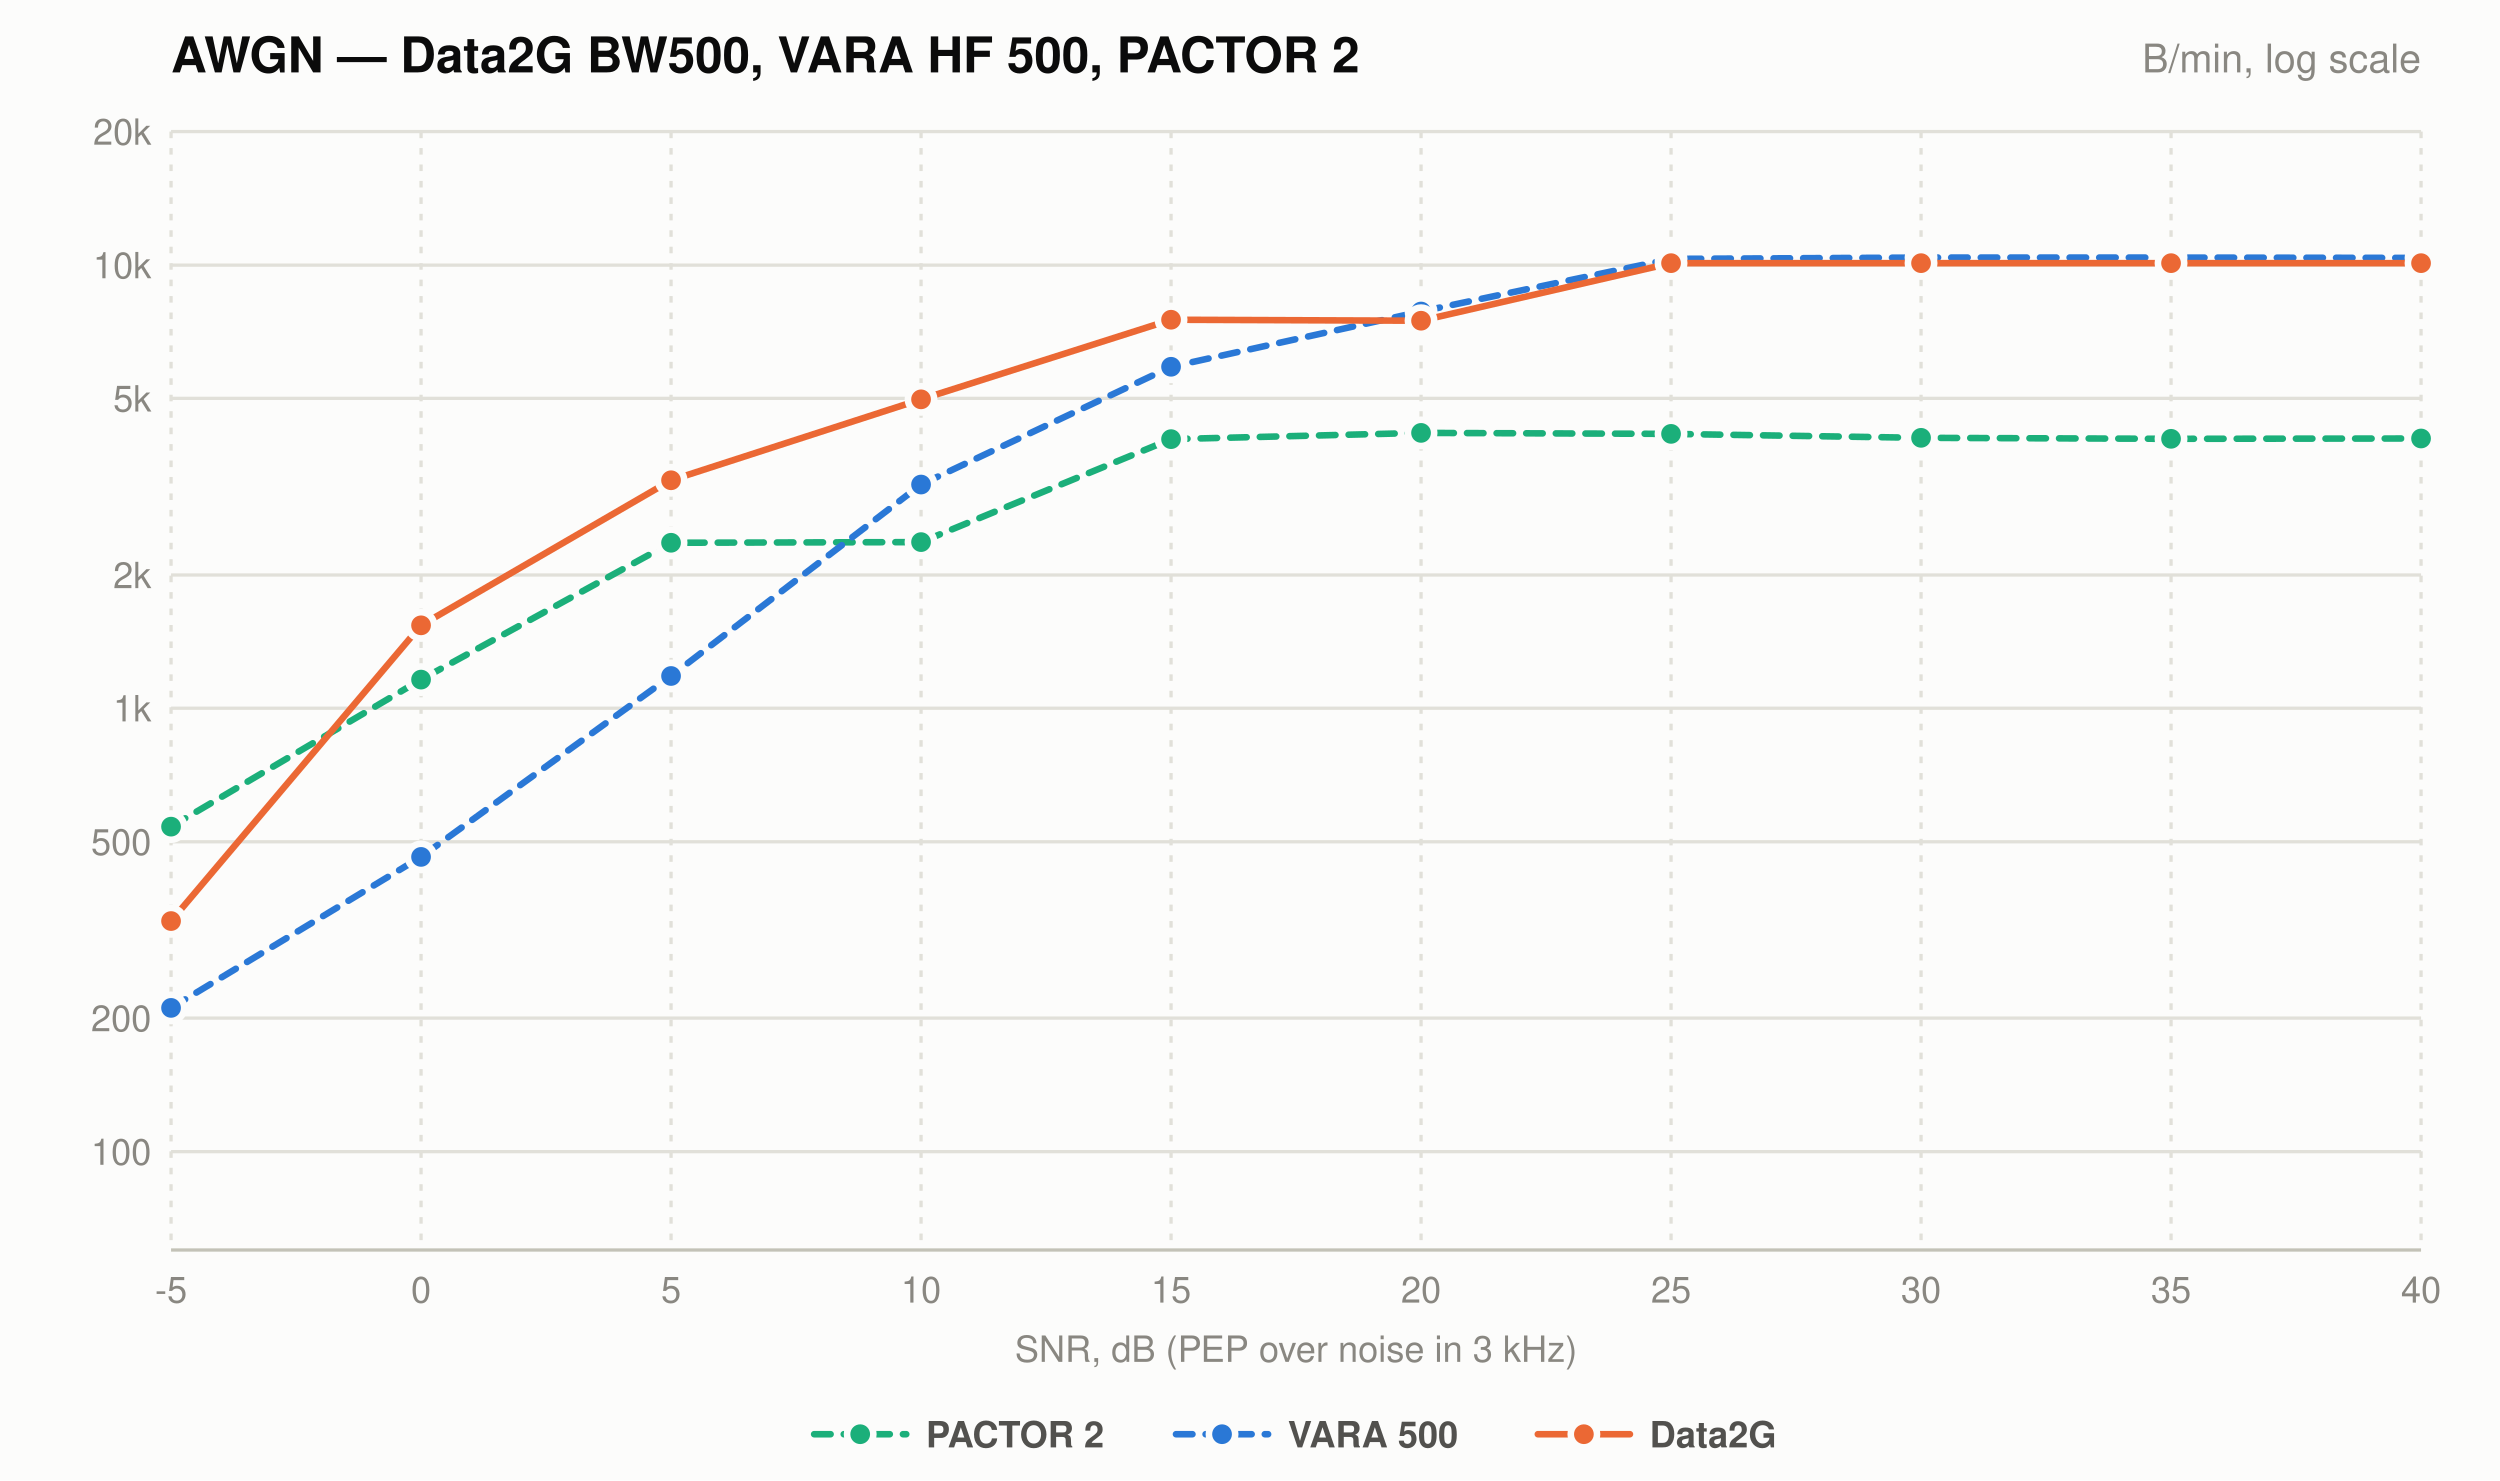
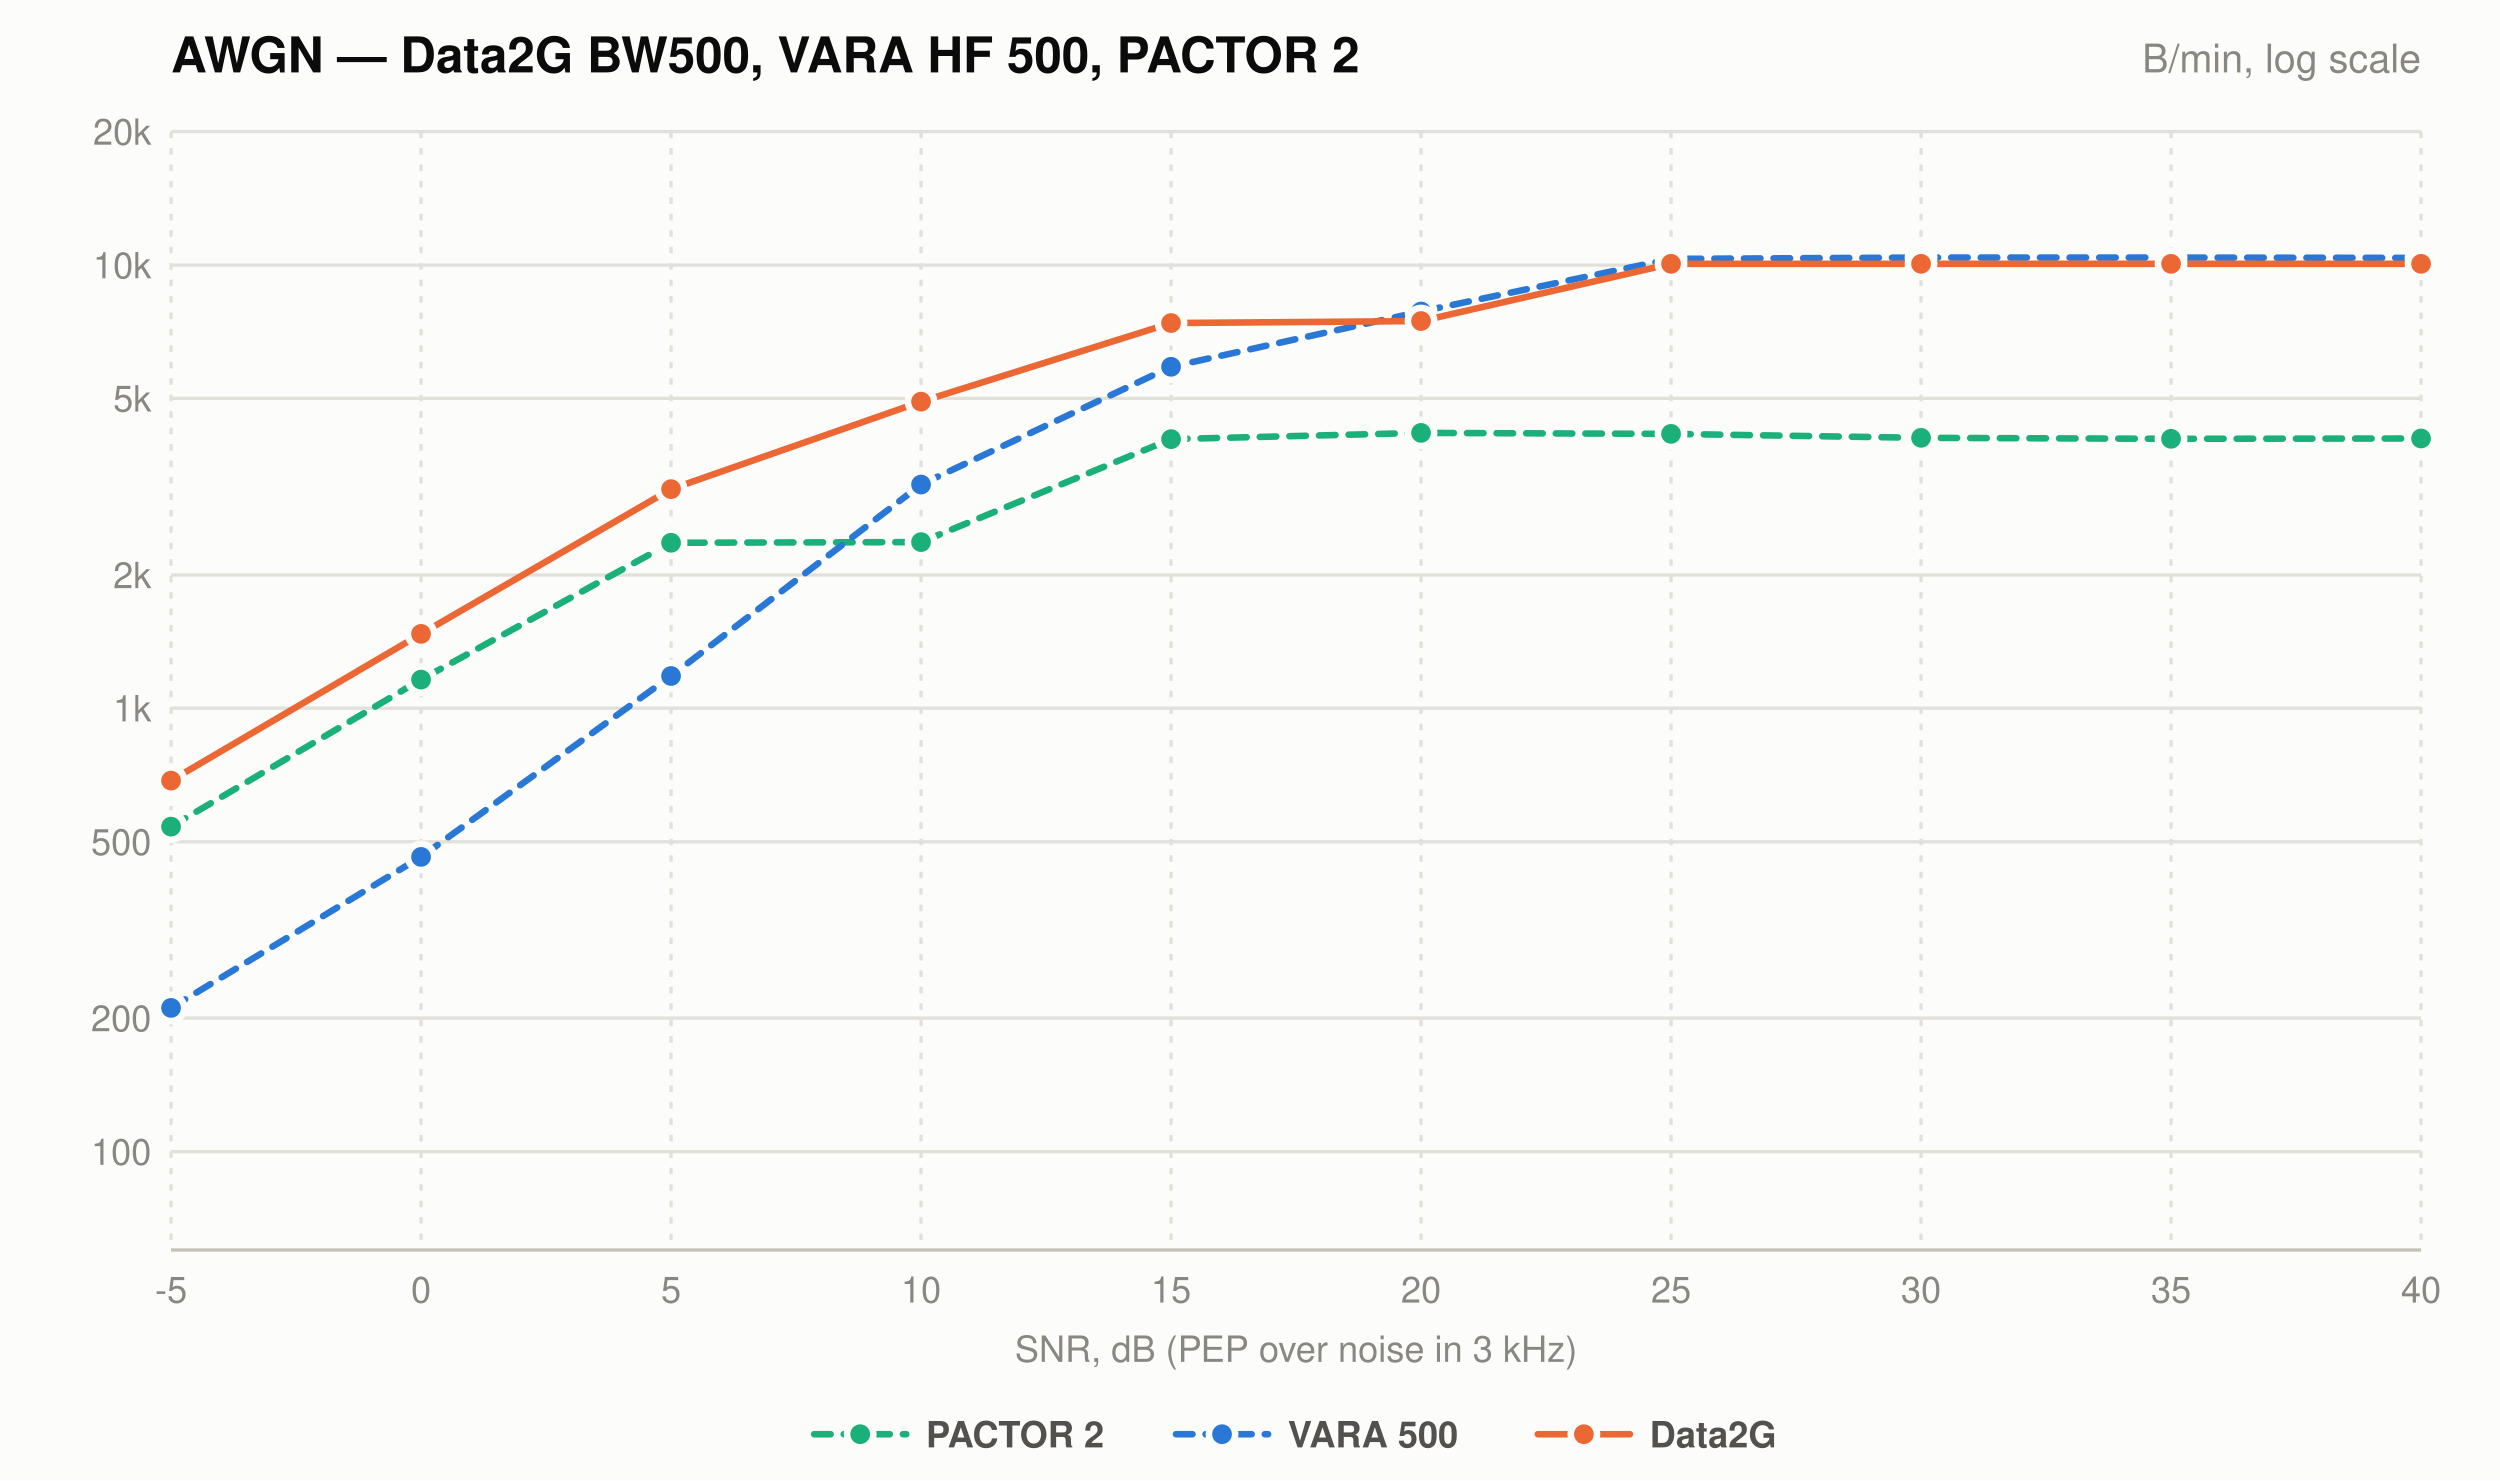
<svg xmlns="http://www.w3.org/2000/svg" viewBox="0 0 760 450" width="760" height="450" font-family="-apple-system, BlinkMacSystemFont, 'Segoe UI', Helvetica, Arial, sans-serif">
  <rect width="760" height="450" fill="#fcfcfb" />
  <text x="52" y="22" font-size="15" font-weight="600" fill="#0b0b0b">AWGN — Data2G BW500, VARA HF 500, PACTOR 2</text>
  <text x="736" y="22" font-size="12" fill="#898781" text-anchor="end">B/min, log scale</text>
  <line x1="52" x2="736" y1="350.1" y2="350.1" stroke="#e1e0d9" />
  <text x="46" y="354.1" font-size="11" fill="#898781" text-anchor="end">100</text>
  <line x1="52" x2="736" y1="309.5" y2="309.5" stroke="#e1e0d9" />
  <text x="46" y="313.5" font-size="11" fill="#898781" text-anchor="end">200</text>
  <line x1="52" x2="736" y1="255.9" y2="255.9" stroke="#e1e0d9" />
  <text x="46" y="259.9" font-size="11" fill="#898781" text-anchor="end">500</text>
  <line x1="52" x2="736" y1="215.3" y2="215.3" stroke="#e1e0d9" />
  <text x="46" y="219.3" font-size="11" fill="#898781" text-anchor="end">1k</text>
  <line x1="52" x2="736" y1="174.8" y2="174.8" stroke="#e1e0d9" />
  <text x="46" y="178.8" font-size="11" fill="#898781" text-anchor="end">2k</text>
  <line x1="52" x2="736" y1="121.1" y2="121.1" stroke="#e1e0d9" />
  <text x="46" y="125.1" font-size="11" fill="#898781" text-anchor="end">5k</text>
  <line x1="52" x2="736" y1="80.6" y2="80.6" stroke="#e1e0d9" />
  <text x="46" y="84.6" font-size="11" fill="#898781" text-anchor="end">10k</text>
  <line x1="52" x2="736" y1="40.0" y2="40.0" stroke="#e1e0d9" />
  <text x="46" y="44.0" font-size="11" fill="#898781" text-anchor="end">20k</text>
  <line x1="52.0" x2="52.0" y1="40" y2="380" stroke="#e1e0d9" stroke-dasharray="2 3" />
  <text x="52.0" y="396" font-size="11" fill="#898781" text-anchor="middle">-5</text>
  <line x1="128.0" x2="128.0" y1="40" y2="380" stroke="#e1e0d9" stroke-dasharray="2 3" />
  <text x="128.0" y="396" font-size="11" fill="#898781" text-anchor="middle">0</text>
  <line x1="204.0" x2="204.0" y1="40" y2="380" stroke="#e1e0d9" stroke-dasharray="2 3" />
  <text x="204.0" y="396" font-size="11" fill="#898781" text-anchor="middle">5</text>
  <line x1="280.0" x2="280.0" y1="40" y2="380" stroke="#e1e0d9" stroke-dasharray="2 3" />
  <text x="280.0" y="396" font-size="11" fill="#898781" text-anchor="middle">10</text>
  <line x1="356.0" x2="356.0" y1="40" y2="380" stroke="#e1e0d9" stroke-dasharray="2 3" />
  <text x="356.0" y="396" font-size="11" fill="#898781" text-anchor="middle">15</text>
  <line x1="432.0" x2="432.0" y1="40" y2="380" stroke="#e1e0d9" stroke-dasharray="2 3" />
  <text x="432.0" y="396" font-size="11" fill="#898781" text-anchor="middle">20</text>
  <line x1="508.0" x2="508.0" y1="40" y2="380" stroke="#e1e0d9" stroke-dasharray="2 3" />
  <text x="508.0" y="396" font-size="11" fill="#898781" text-anchor="middle">25</text>
  <line x1="584.0" x2="584.0" y1="40" y2="380" stroke="#e1e0d9" stroke-dasharray="2 3" />
  <text x="584.0" y="396" font-size="11" fill="#898781" text-anchor="middle">30</text>
  <line x1="660.0" x2="660.0" y1="40" y2="380" stroke="#e1e0d9" stroke-dasharray="2 3" />
  <text x="660.0" y="396" font-size="11" fill="#898781" text-anchor="middle">35</text>
  <line x1="736.0" x2="736.0" y1="40" y2="380" stroke="#e1e0d9" stroke-dasharray="2 3" />
  <text x="736.0" y="396" font-size="11" fill="#898781" text-anchor="middle">40</text>
  <line x1="52" x2="736" y1="380" y2="380" stroke="#c3c2b7" />
  <text x="394.0" y="414" font-size="11" fill="#898781" text-anchor="middle">SNR, dB (PEP over noise in 3 kHz)</text>
  <path d="M52.0,251.3L128.0,206.6L204.0,165.0L280.0,164.8L356.0,133.5L432.0,131.6L508.0,131.9L584.0,133.1L660.0,133.4L736.0,133.3" fill="none" stroke="#1baf7a" stroke-width="2" stroke-linejoin="round" stroke-linecap="round" stroke-dasharray="5 4" />
  <circle cx="52.0" cy="251.3" r="4" fill="#1baf7a" stroke="#fcfcfb" stroke-width="2" />
  <circle cx="128.0" cy="206.6" r="4" fill="#1baf7a" stroke="#fcfcfb" stroke-width="2" />
  <circle cx="204.0" cy="165.0" r="4" fill="#1baf7a" stroke="#fcfcfb" stroke-width="2" />
  <circle cx="280.0" cy="164.8" r="4" fill="#1baf7a" stroke="#fcfcfb" stroke-width="2" />
  <circle cx="356.0" cy="133.5" r="4" fill="#1baf7a" stroke="#fcfcfb" stroke-width="2" />
  <circle cx="432.0" cy="131.6" r="4" fill="#1baf7a" stroke="#fcfcfb" stroke-width="2" />
  <circle cx="508.0" cy="131.9" r="4" fill="#1baf7a" stroke="#fcfcfb" stroke-width="2" />
  <circle cx="584.0" cy="133.1" r="4" fill="#1baf7a" stroke="#fcfcfb" stroke-width="2" />
  <circle cx="660.0" cy="133.4" r="4" fill="#1baf7a" stroke="#fcfcfb" stroke-width="2" />
  <circle cx="736.0" cy="133.3" r="4" fill="#1baf7a" stroke="#fcfcfb" stroke-width="2" />
  <path d="M52.0,306.4L128.0,260.5L204.0,205.5L280.0,147.3L356.0,111.5L432.0,94.7L508.0,78.7L584.0,78.3L660.0,78.3L736.0,78.4" fill="none" stroke="#2a78d6" stroke-width="2" stroke-linejoin="round" stroke-linecap="round" stroke-dasharray="5 4" />
  <circle cx="52.0" cy="306.4" r="4" fill="#2a78d6" stroke="#fcfcfb" stroke-width="2" />
  <circle cx="128.0" cy="260.5" r="4" fill="#2a78d6" stroke="#fcfcfb" stroke-width="2" />
  <circle cx="204.0" cy="205.5" r="4" fill="#2a78d6" stroke="#fcfcfb" stroke-width="2" />
  <circle cx="280.0" cy="147.3" r="4" fill="#2a78d6" stroke="#fcfcfb" stroke-width="2" />
  <circle cx="356.0" cy="111.5" r="4" fill="#2a78d6" stroke="#fcfcfb" stroke-width="2" />
  <circle cx="432.0" cy="94.7" r="4" fill="#2a78d6" stroke="#fcfcfb" stroke-width="2" />
  <circle cx="508.0" cy="78.7" r="4" fill="#2a78d6" stroke="#fcfcfb" stroke-width="2" />
  <circle cx="584.0" cy="78.3" r="4" fill="#2a78d6" stroke="#fcfcfb" stroke-width="2" />
  <circle cx="660.0" cy="78.3" r="4" fill="#2a78d6" stroke="#fcfcfb" stroke-width="2" />
  <circle cx="736.0" cy="78.4" r="4" fill="#2a78d6" stroke="#fcfcfb" stroke-width="2" />
-   <path d="M52.0,280.0L128.0,190.1L204.0,146.0L280.0,121.4L356.0,97.2L432.0,97.5L508.0,80.0L584.0,80.0L660.0,80.0L736.0,80.0" fill="none" stroke="#eb6834" stroke-width="2" stroke-linejoin="round" stroke-linecap="round" />
-   <circle cx="52.0" cy="280.0" r="4" fill="#eb6834" stroke="#fcfcfb" stroke-width="2" />
-   <circle cx="128.0" cy="190.1" r="4" fill="#eb6834" stroke="#fcfcfb" stroke-width="2" />
-   <circle cx="204.0" cy="146.0" r="4" fill="#eb6834" stroke="#fcfcfb" stroke-width="2" />
-   <circle cx="280.0" cy="121.4" r="4" fill="#eb6834" stroke="#fcfcfb" stroke-width="2" />
-   <circle cx="356.0" cy="97.2" r="4" fill="#eb6834" stroke="#fcfcfb" stroke-width="2" />
-   <circle cx="432.0" cy="97.5" r="4" fill="#eb6834" stroke="#fcfcfb" stroke-width="2" />
-   <circle cx="508.0" cy="80.0" r="4" fill="#eb6834" stroke="#fcfcfb" stroke-width="2" />
-   <circle cx="584.0" cy="80.0" r="4" fill="#eb6834" stroke="#fcfcfb" stroke-width="2" />
-   <circle cx="660.0" cy="80.0" r="4" fill="#eb6834" stroke="#fcfcfb" stroke-width="2" />
-   <circle cx="736.0" cy="80.0" r="4" fill="#eb6834" stroke="#fcfcfb" stroke-width="2" />
+   <path d="M52.0,237.3L128.0,192.7L204.0,148.7L280.0,122.1L356.0,98.2L432.0,97.6L508.0,80.2L584.0,80.2L660.0,80.2L736.0,80.2" fill="none" stroke="#eb6834" stroke-width="2" stroke-linejoin="round" stroke-linecap="round" />
+   <circle cx="52.0" cy="237.3" r="4" fill="#eb6834" stroke="#fcfcfb" stroke-width="2" />
+   <circle cx="128.0" cy="192.7" r="4" fill="#eb6834" stroke="#fcfcfb" stroke-width="2" />
+   <circle cx="204.0" cy="148.7" r="4" fill="#eb6834" stroke="#fcfcfb" stroke-width="2" />
+   <circle cx="280.0" cy="122.1" r="4" fill="#eb6834" stroke="#fcfcfb" stroke-width="2" />
+   <circle cx="356.0" cy="98.2" r="4" fill="#eb6834" stroke="#fcfcfb" stroke-width="2" />
+   <circle cx="432.0" cy="97.6" r="4" fill="#eb6834" stroke="#fcfcfb" stroke-width="2" />
+   <circle cx="508.0" cy="80.2" r="4" fill="#eb6834" stroke="#fcfcfb" stroke-width="2" />
+   <circle cx="584.0" cy="80.2" r="4" fill="#eb6834" stroke="#fcfcfb" stroke-width="2" />
+   <circle cx="660.0" cy="80.2" r="4" fill="#eb6834" stroke="#fcfcfb" stroke-width="2" />
+   <circle cx="736.0" cy="80.2" r="4" fill="#eb6834" stroke="#fcfcfb" stroke-width="2" />
  <line x1="247.5" x2="275.5" y1="436" y2="436" stroke="#1baf7a" stroke-width="2" stroke-linecap="round" stroke-dasharray="5 4" />
  <circle cx="261.5" cy="436" r="4" fill="#1baf7a" stroke="#fcfcfb" stroke-width="2" />
  <text x="281.5" y="440" font-size="11" font-weight="600" fill="#52514e">PACTOR 2</text>
  <line x1="357.5" x2="385.5" y1="436" y2="436" stroke="#2a78d6" stroke-width="2" stroke-linecap="round" stroke-dasharray="5 4" />
  <circle cx="371.5" cy="436" r="4" fill="#2a78d6" stroke="#fcfcfb" stroke-width="2" />
  <text x="391.5" y="440" font-size="11" font-weight="600" fill="#52514e">VARA 500</text>
  <line x1="467.5" x2="495.5" y1="436" y2="436" stroke="#eb6834" stroke-width="2" stroke-linecap="round" />
  <circle cx="481.5" cy="436" r="4" fill="#eb6834" stroke="#fcfcfb" stroke-width="2" />
  <text x="501.5" y="440" font-size="11" font-weight="600" fill="#52514e">Data2G</text>
</svg>
